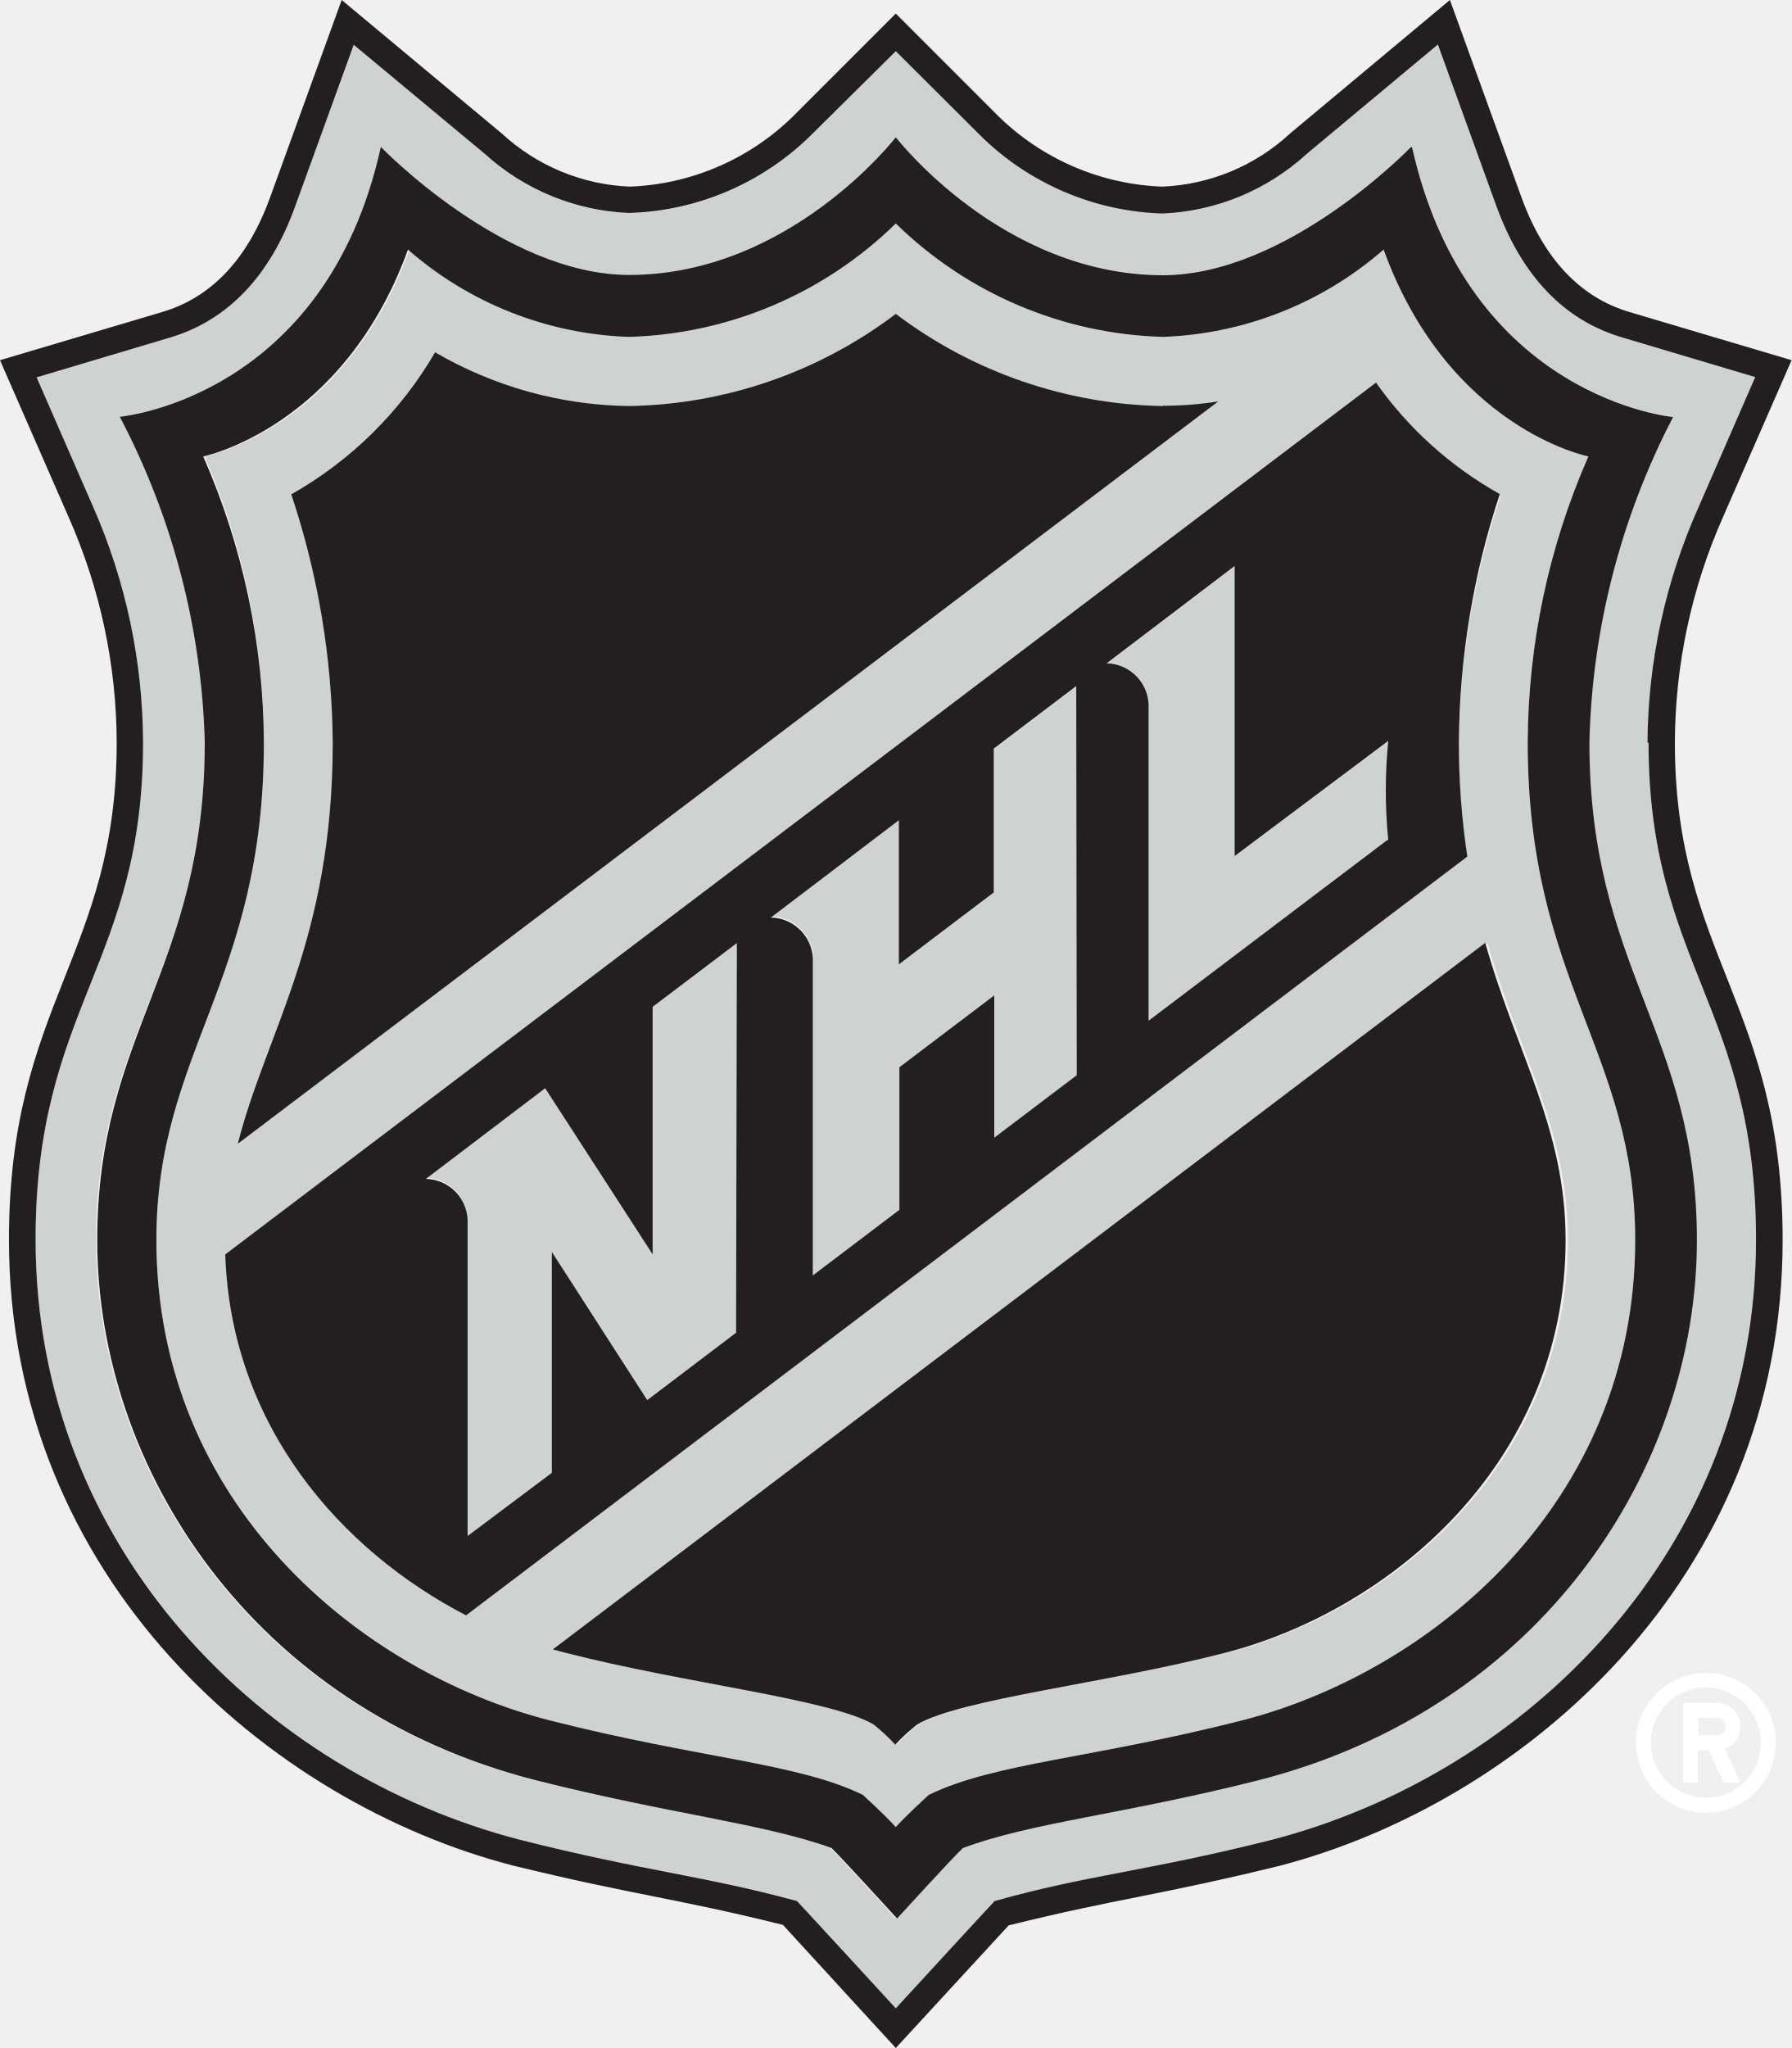
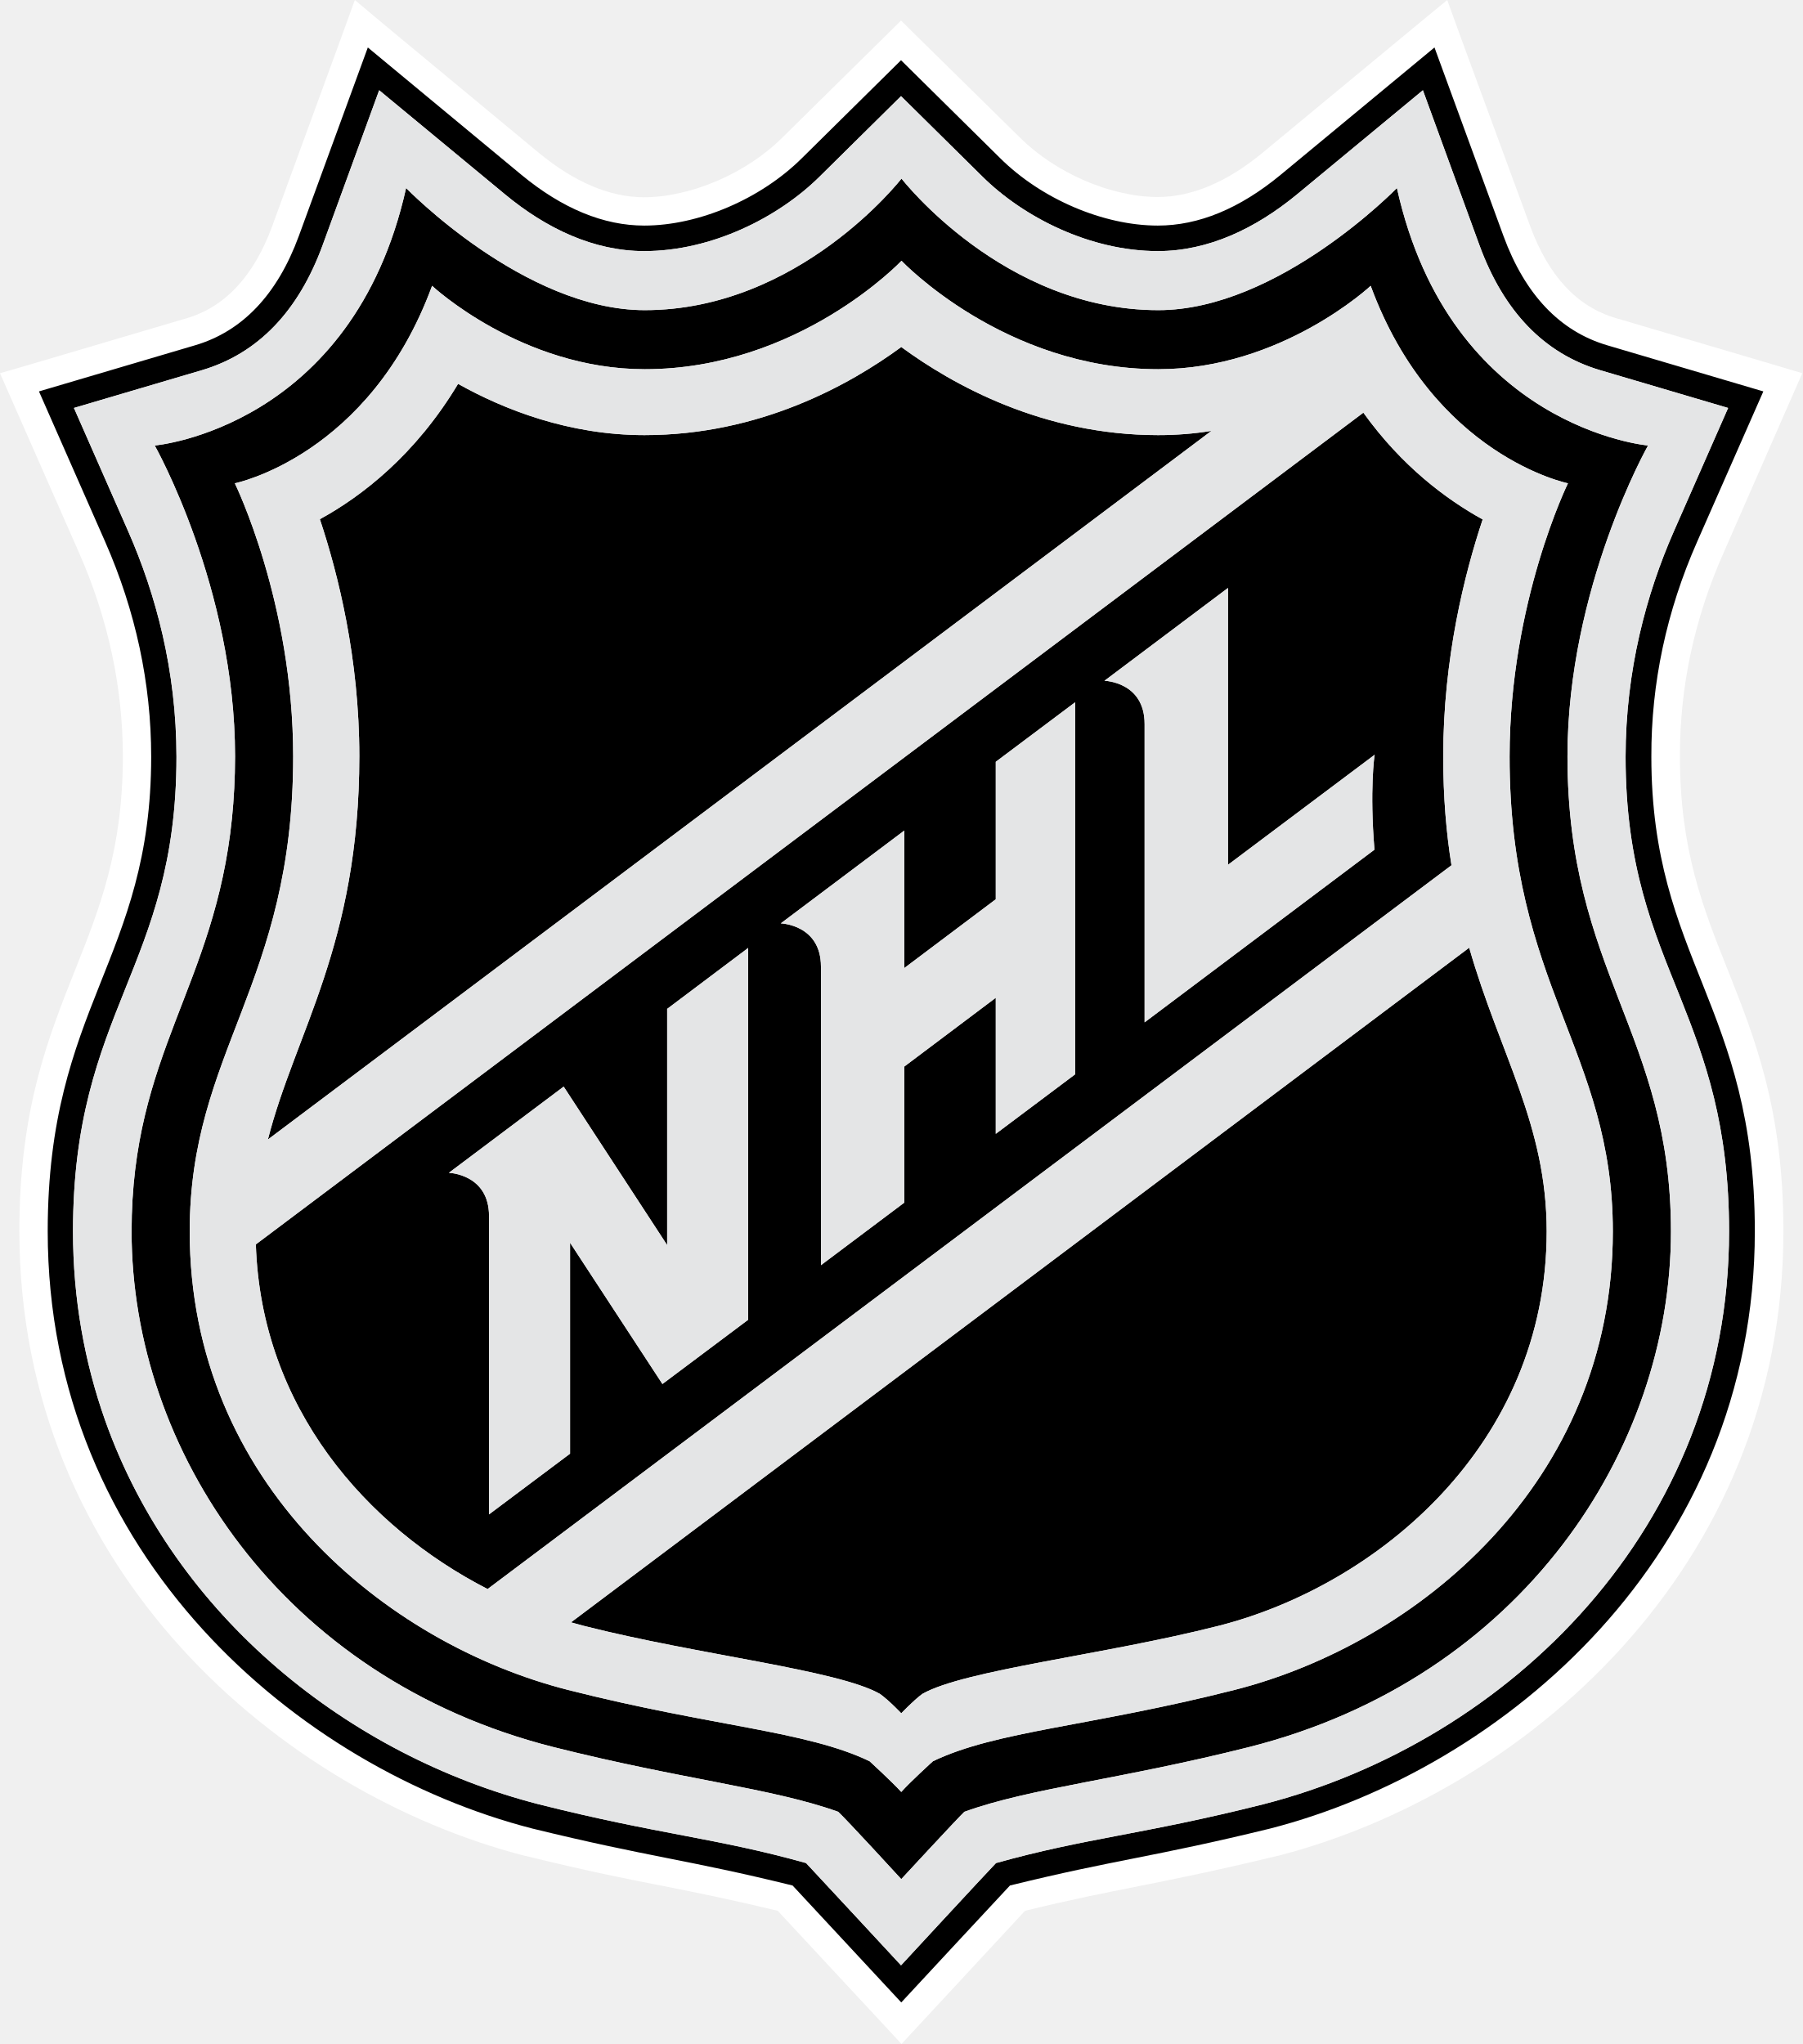
- <svg xmlns="http://www.w3.org/2000/svg" viewBox="0 0 70 80">
-   <defs>
-     <style>.cls-1{fill:#cfd2d3;}.cls-2{fill:#231f20;}.cls-3{fill:#fff;}</style>
-   </defs>
-   <g id="Layer_2" data-name="Layer 2">
-     <g id="Layer_2-2" data-name="Layer 2">
-       <path class="cls-1" d="M64.41,29a22.89,22.89,0,0,1,2-9.22l2.21-5.06-5.2-1.55c-2.27-.67-3.92-2.39-4.91-5.12L56.18,1.75,51.07,6a8.87,8.87,0,0,1-5.64,2.32,10.61,10.61,0,0,1-7.14-3.06L35,2,31.71,5.27a10.58,10.58,0,0,1-7.13,3.06A8.87,8.87,0,0,1,18.93,6L13.82,1.75,11.53,8.07c-1,2.73-2.64,4.45-4.9,5.12L1.42,14.74,3.64,19.8A23.06,23.06,0,0,1,5.59,29c0,8.64-4.2,10.35-4.2,19.42,0,12.14,9,20.86,18.9,23.44,4.91,1.24,7.19,1.37,10.85,2.4.48.51,3.86,4.19,3.86,4.19s3.38-3.68,3.86-4.19c3.66-1,6-1.16,10.86-2.4,9.92-2.58,18.89-11.3,18.89-23.44,0-9.07-4.2-10.78-4.2-19.42M49.12,69.54c-5.25,1.33-8.88,1.68-11.55,2.65-.35.32-2.57,2.75-2.57,2.75s-2.22-2.43-2.56-2.75c-2.67-1-6.3-1.32-11.56-2.65C9.82,66.72,3.75,57.36,3.75,48.44,3.75,40.34,8,37.85,8,29A29,29,0,0,0,4.68,16.28s8-.7,10.2-10.53c0,0,4.82,5,9.7,5C30.86,10.74,35,5.36,35,5.36s4.14,5.38,10.43,5.38c4.88,0,9.69-5,9.69-5,2.17,9.83,10.2,10.53,10.2,10.53A29,29,0,0,0,62.05,29c0,8.85,4.2,11.34,4.2,19.44,0,8.92-6.06,18.28-17.13,21.1" />
-       <path class="cls-1" d="M59.69,29a28.07,28.07,0,0,1,2.37-11.17s-5.46-1.11-8-8.08a13.87,13.87,0,0,1-8.63,3.41A15.53,15.53,0,0,1,35,8.73a15.52,15.52,0,0,1-10.42,4.43A13.83,13.83,0,0,1,16,9.75c-2.54,7-8,8.08-8,8.08A28.07,28.07,0,0,1,10.31,29c0,9.36-4.2,12.07-4.2,19.44,0,10.31,8,16.87,15.36,18.76,5.85,1.49,9.67,1.66,12.24,2.91,0,0,.94.86,1.29,1.26.35-.4,1.29-1.26,1.29-1.26,2.57-1.25,6.4-1.42,12.25-2.91,7.38-1.89,15.35-8.45,15.35-18.76,0-7.37-4.2-10.08-4.2-19.44M13,29a31.41,31.41,0,0,0-1.6-9.7A15,15,0,0,0,17,13.76a15.42,15.42,0,0,0,7.57,2.1A17.74,17.74,0,0,0,35,12.26a17.78,17.78,0,0,0,10.43,3.6,13.8,13.8,0,0,0,2.16-.17l-38.31,29C10.38,40.32,13,36.71,13,29m5.22,34.07C13.31,60.53,9,55.66,8.8,49l45-34a14.65,14.65,0,0,0,4.84,4.36A31.41,31.41,0,0,0,57,29a29.83,29.83,0,0,0,.32,4.46Zm29.67,1.5c-4.64,1.19-10.31,1.8-12,2.79a7.16,7.16,0,0,0-.86.79,7.62,7.62,0,0,0-.85-.79c-1.72-1-7.39-1.6-12-2.79l-.53-.14,36.47-27.6c1.24,4.38,3.14,7.25,3.14,11.61,0,8.74-6.91,14.49-13.33,16.13" />
-       <path class="cls-1" d="M25.5,49l-4.2-6.49L16.64,46a1.69,1.69,0,0,1,1.63,1.77V60l3.29-2.49V48.9l3.75,5.79,3.48-2.63V36.84L25.5,39.33Z" />
-       <path class="cls-1" d="M38.85,34.86l-3.71,2.8V32l-5,3.8a1.68,1.68,0,0,1,1.64,1.77V49.82l3.38-2.56V41.69l3.71-2.81v5.57L42.07,42V26.8l-3.22,2.44Z" />
-       <path class="cls-1" d="M48.26,33.44V22.11l-5,3.8a1.68,1.68,0,0,1,1.64,1.77v12.2l9.33-7.06a19.57,19.57,0,0,1,0-3.88Z" />
-       <path class="cls-2" d="M53.77,14.94,8.8,49c.22,6.69,4.51,11.56,9.41,14.1L57.33,33.46A29.73,29.73,0,0,1,57,29a31.41,31.41,0,0,1,1.6-9.7,14.65,14.65,0,0,1-4.84-4.36m-25,37.12-3.47,2.63L21.56,48.9v8.63L18.27,60V47.81a1.67,1.67,0,0,0-1.63-1.76l4.66-3.54L25.5,49V39.33l3.29-2.49ZM42.07,42l-3.22,2.44V38.88l-3.71,2.81v5.57l-3.38,2.56V37.61a1.68,1.68,0,0,0-1.64-1.77l5-3.8v5.63l3.71-2.81V29.24l3.22-2.44Zm12.14-9.19-9.33,7.06V27.68a1.68,1.68,0,0,0-1.64-1.77l5-3.8V33.44l6-4.5a19.57,19.57,0,0,0,0,3.88" />
-       <path class="cls-2" d="M45.43,15.86A17.78,17.78,0,0,1,35,12.26a17.74,17.74,0,0,1-10.42,3.6A15.42,15.42,0,0,1,17,13.76a15.08,15.08,0,0,1-5.62,5.55A31.28,31.28,0,0,1,13,29c0,7.71-2.61,11.32-3.71,15.68l38.31-29a13.8,13.8,0,0,1-2.16.17" />
-       <path class="cls-2" d="M21.6,64.43l.53.14c4.63,1.19,10.3,1.8,12,2.79a7.62,7.62,0,0,1,.85.79,7.16,7.16,0,0,1,.86-.79c1.71-1,7.38-1.6,12-2.79,6.42-1.64,13.33-7.39,13.33-16.13,0-4.36-1.9-7.23-3.14-11.61Z" />
-       <path class="cls-2" d="M55.12,5.75s-4.81,5-9.69,5C39.14,10.74,35,5.36,35,5.36s-4.14,5.38-10.42,5.38c-4.88,0-9.7-5-9.7-5-2.17,9.83-10.2,10.54-10.2,10.54A29,29,0,0,1,8,29c0,8.85-4.2,11.34-4.2,19.44,0,8.92,6.07,18.28,17.13,21.1,5.26,1.33,8.88,1.68,11.56,2.65.34.32,2.56,2.75,2.56,2.75s2.22-2.43,2.57-2.75c2.67-1,6.3-1.32,11.55-2.65,11.07-2.82,17.13-12.18,17.13-21.1,0-8.1-4.2-10.59-4.2-19.44a29,29,0,0,1,3.27-12.71s-8-.71-10.2-10.54M59.69,29c0,9.36,4.2,12.07,4.2,19.44,0,10.31-8,16.87-15.35,18.76-5.85,1.49-9.68,1.66-12.25,2.91,0,0-.94.86-1.29,1.26-.35-.4-1.29-1.26-1.29-1.26-2.57-1.25-6.39-1.42-12.24-2.91C14.08,65.31,6.11,58.75,6.11,48.44c0-7.37,4.2-10.08,4.2-19.44A28.07,28.07,0,0,0,7.94,17.83s5.47-1.11,8-8.08a13.83,13.83,0,0,0,8.63,3.41A15.52,15.52,0,0,0,35,8.73a15.53,15.53,0,0,0,10.43,4.43,13.87,13.87,0,0,0,8.63-3.41c2.54,7,8,8.08,8,8.08A28.07,28.07,0,0,0,59.69,29" />
-       <path class="cls-2" d="M70,14.07l-6.33-1.88c-1.93-.57-3.35-2.08-4.22-4.47L56.65,0,50.41,5.21a7.82,7.82,0,0,1-5,2.08A9.66,9.66,0,0,1,39,4.53l-4-4-4,4a9.63,9.63,0,0,1-6.4,2.76,7.85,7.85,0,0,1-5-2.08L13.35,0l-2.8,7.72c-.87,2.39-2.28,3.9-4.22,4.47L0,14.07l2.69,6.15A21.88,21.88,0,0,1,4.56,29c0,8.3-4.21,10.2-4.21,19.42,0,13.29,10.2,22,19.68,24.45,4.79,1.17,6.24,1.25,10.56,2.32L35,80l4.41-4.79c4.33-1.07,5.77-1.15,10.56-2.32,9.48-2.46,19.68-11.16,19.68-24.45,0-9.22-4.21-11.12-4.21-19.42a21.88,21.88,0,0,1,1.87-8.8ZM64.41,29c0,8.64,4.2,10.35,4.2,19.42,0,12.14-9,20.86-18.89,23.44-4.91,1.24-7.2,1.37-10.86,2.4-.48.51-3.86,4.19-3.86,4.19s-3.38-3.68-3.86-4.19c-3.66-1-5.94-1.16-10.85-2.4-9.93-2.58-18.9-11.3-18.9-23.44,0-9.07,4.2-10.78,4.2-19.42A23.06,23.06,0,0,0,3.64,19.8L1.43,14.74l5.2-1.55c2.26-.67,3.91-2.39,4.9-5.12l2.29-6.32L18.93,6a8.93,8.93,0,0,0,5.65,2.32,10.58,10.58,0,0,0,7.13-3.06L35,2l3.29,3.28a10.59,10.59,0,0,0,7.14,3.06A8.92,8.92,0,0,0,51.07,6l5.11-4.26,2.29,6.32c1,2.73,2.64,4.45,4.91,5.12l5.2,1.55L66.37,19.8a22.89,22.89,0,0,0-2,9.22" />
-       <path class="cls-3" d="M66.67,65.35a2.73,2.73,0,1,0,2.71,2.73,2.72,2.72,0,0,0-2.71-2.73m0,4.87a2.15,2.15,0,1,1,2.13-2.14,2.13,2.13,0,0,1-2.13,2.14" />
-       <path class="cls-3" d="M68,67.44a.92.92,0,0,0-.91-.92H65.76v3.11h.58V68.37h.42l.58,1.26H68l-.61-1.32a.91.91,0,0,0,.61-.87m-.91.34h-.73V67.1h.73a.34.34,0,0,1,0,.68" />
-     </g>
-   </g>
+ <svg xmlns="http://www.w3.org/2000/svg" version="1.1" id="NHL" x="0px" y="0px" viewBox="0 0 762.9 865.3" style="enable-background:new 0 0 762.9 865.3;" xml:space="preserve">
+   <style type="text/css">
+ 	.st0{fill:#FFFFFF;}
+ 	.st1{fill:#E4E5E6;}
+ </style>
+   <path class="st0" d="M757.4,170.5l5.5-12.5l-13.1-3.9l-66-19.5c-16.3-4.8-28.4-17.9-36.1-38.9L618.4,16l-5.8-16l-13.1,10.8  l-65.1,53.9c-15,12.4-30,18.7-44.3,18.7c-19.8,0-43.2-10.1-58.3-25.1L389.8,17l-8.4-8.3l-8.4,8.3L331,58.4  c-15.1,15-38.6,25.1-58.4,25.1c-14.4,0-29.3-6.3-44.4-18.7l-65-53.9L150.2,0l-5.8,16l-29.2,79.8c-7.7,21-19.9,34.1-36.1,38.9  l-66,19.5L0,158l5.5,12.5l28,63.6C45.8,262,52,291,52,320.3c0,39.5-9.8,64.2-20.2,90.3C20.2,439.8,8.2,469.9,8.2,521.2  c0,143.9,111,238,214.2,264.5l0.1,0l0.1,0c25.6,6.3,42.1,9.6,58.1,12.7c14.6,2.9,28.5,5.7,48.5,10.5c9.7,10.4,42,45.2,43.6,46.9  l8.8,9.5l8.8-9.5c0.4-0.4,33.8-36.4,43.5-46.9c20-4.9,33.9-7.6,48.5-10.5c16-3.2,32.5-6.5,58.1-12.7l0.1,0l0.1,0  c103.2-26.5,214.2-120.6,214.2-264.5c0-51.3-12-81.5-23.6-110.7c-10.4-26.1-20.2-50.7-20.2-90.2c-0.1-29.4,6.1-58.4,18.4-86.1  L757.4,170.5z M699,320.3c0,85.9,43.8,105.4,43.8,200.9c0,137.5-106.4,227.5-205.2,252.9c-49.9,12.2-65,13-110.1,24.1  c-3.7,3.9-46,49.5-46,49.5s-42.3-45.5-46-49.5c-45.1-11.1-60.2-11.9-110.1-24.1C126.5,748.7,20.2,658.7,20.2,521.2  c0-95.4,43.8-115,43.8-200.9c0-31-6.6-61.7-19.5-91l-28-63.6l66-19.5c20.1-5.9,34.9-21.5,44-46.3l29.2-79.8l65,53.9  c17.3,14.3,34.8,21.5,52,21.5c23,0,49.3-11.2,66.8-28.6l41.9-41.4l41.9,41.4c17.5,17.4,43.8,28.6,66.8,28.6c17.3,0,34.7-7.2,52-21.5  l65.1-53.9l29.2,79.8c9.1,24.8,23.9,40.4,44,46.3l66,19.5l-28,63.6C705.4,258.7,698.9,289.3,699,320.3z" />
+   <path d="M718.4,229.3l28-63.6l-66-19.5c-20.1-5.9-34.9-21.5-44-46.3l-29.2-79.8L542.1,74c-17.3,14.3-34.7,21.5-52,21.5  c-23,0-49.3-11.2-66.8-28.6l-41.9-41.4l-41.9,41.4c-17.5,17.4-43.8,28.6-66.8,28.6c-17.2,0-34.7-7.2-52-21.5l-65-53.9l-29.2,79.8  c-9.1,24.8-23.9,40.4-44,46.3l-66,19.5l28,63.6c12.9,29.3,19.5,60,19.5,91c0,85.9-43.8,105.5-43.8,200.9  c0,137.5,106.3,227.5,205.2,252.9c49.9,12.2,65,13,110.1,24.1c3.7,4,46,49.5,46,49.5s42.3-45.6,46-49.5  c45.1-11.1,60.2-11.9,110.1-24.1c98.8-25.4,205.2-115.4,205.2-252.9c0-95.5-43.8-115-43.8-200.9  C698.9,289.3,705.4,258.7,718.4,229.3z M711.2,422.1c10.5,26.4,20.7,54,20.7,99.2c0,125.6-93.5,215.9-197.1,242.5  c-51.2,12.9-75,14.2-113.2,24.9c-5,5.2-40.2,43.3-40.2,43.3s-35.3-38.1-40.2-43.3c-38.2-10.7-62-12-113.2-24.9  c-80-20.6-153.9-79.1-183.5-162.5c-8.7-24.6-13.6-51.4-13.6-80c0-93.8,43.8-111.6,43.8-200.9c0-36.6-8.8-69-20.4-95.4l-23-52.3  l54.2-16c23.6-7,40.8-24.8,51.1-53l23.9-65.5l53.3,44.1c17.5,14.5,37.6,24,58.9,24c28.5,0,56.8-14.2,74.4-31.7l34.3-33.9l34.3,33.9  c17.6,17.5,45.9,31.7,74.4,31.7c21.3,0,41.3-9.5,58.9-24l53.3-44.1l23.9,65.5c10.3,28.2,27.5,46,51.1,53l54.2,16l-23,52.3  c-11.6,26.4-20.4,58.8-20.4,95.4C688.1,366.7,699.8,393.7,711.2,422.1z M697.6,188.6c0,0-83.7-7.3-106.3-109c0,0-50.2,51.7-101,51.7  c-65.6,0-108.7-55.7-108.7-55.7s-43.2,55.7-108.7,55.7c-50.9,0-101-51.7-101-51.7c-22.7,101.7-106.4,109-106.4,109s34,60.2,34,131.6  c0,9.4-0.5,18-1.3,26.1c-7.2,71.2-42.5,99.8-42.5,175c0,92.2,63.2,189.1,178.6,218.3C289.1,753.4,327,757,354.8,767  c3.6,3.3,26.7,28.5,26.7,28.5s23.2-25.1,26.7-28.5c27.9-10.1,65.7-13.6,120.5-27.4c115.4-29.2,178.6-126,178.6-218.3  c0-83.8-43.8-109.7-43.8-201.1C663.5,248.8,697.6,188.6,697.6,188.6z M682.7,521.3c0,106.6-83.1,174.5-160.1,194.1  c-61,15.5-100.9,17.3-127.7,30.2c0,0-9.8,8.9-13.4,13c-3.7-4.1-13.4-13-13.4-13c-26.8-12.9-66.7-14.7-127.7-30.2  c-77-19.6-160.1-87.4-160.1-194.1c0-76.3,43.8-104.3,43.8-201.1c0-65.3-24.7-115.6-24.7-115.6s57-11.5,83.5-83.6  c0,0,37.8,35.3,90,35.3c65.3,0,108.7-45.9,108.7-45.9s43.4,45.9,108.7,45.9c52.2,0,89.9-35.3,89.9-35.3  c26.5,72.1,83.5,83.6,83.5,83.6S639,254.9,639,320.2C638.9,417,682.7,445,682.7,521.3z M610.9,320.2c0-41.4,9-77.2,16.7-100.3  c-15.4-8.5-34.2-22.5-50.5-45.2L108.3,526.8c2.2,69.2,47,119.7,98.1,145.9l408-306.4C612.2,352.6,610.9,337.4,610.9,320.2z   M316.7,558.7l-36.3,27.2l-39.1-59.8v89.3L207,641.1V514.8c0-17.8-17-18.3-17-18.3l48.6-36.5l43.8,67.1v-100l34.3-25.8V558.7z   M455.1,454.8L421.5,480v-57.6l-38.7,29.1v57.6l-35.3,26.5V409.2c0-17.8-17-18.3-17-18.3l52.3-39.3v58.2l38.7-29.1v-58.2l33.6-25.2  V454.8z M581.8,359.7l-97.3,73.1V306.5c0-17.9-17-18.3-17-18.3l52.3-39.3v117.2l62.1-46.6C581.8,319.5,579.7,334.5,581.8,359.7z   M512.8,182.4l-399.4,300c11.5-45.2,38.7-82.5,38.7-162.3c0-41.4-9-77.2-16.7-100.3c17.9-9.8,40.5-27.3,58.5-57.3  c19.3,10.8,46.7,21.7,78.9,21.7c48.8,0,86.9-21.3,108.7-37.3c21.8,16,59.9,37.3,108.7,37.3C498,184.2,505.5,183.6,512.8,182.4z   M621.9,401.2c13,45.3,32.8,75,32.8,120.1c0,90.5-72,150-139,167c-48.3,12.3-107.4,18.6-125.3,28.8c-4,3-8.9,8.2-8.9,8.2  s-5-5.3-9-8.2c-17.9-10.2-77-16.5-125.3-28.8c-1.8-0.5-3.7-1-5.5-1.5L621.9,401.2z" />
+   <path class="st1" d="M711.2,422.1c-11.4-28.4-23.1-55.4-23.1-101.7c0-36.6,8.8-69,20.4-95.4l23-52.3l-54.2-16  c-23.6-7-40.8-24.8-51.1-53l-23.9-65.5L549,82.3c-17.6,14.5-37.6,24-58.9,24c-28.5,0-56.8-14.2-74.4-31.7l-34.3-33.9l-34.3,33.9  c-17.6,17.5-45.9,31.7-74.4,31.7c-21.3,0-41.4-9.5-58.9-24l-53.3-44.1l-23.9,65.5c-10.3,28.2-27.5,46-51.1,53l-54.2,16l23,52.3  c11.6,26.4,20.4,58.8,20.4,95.4c0,89.3-43.8,107.1-43.8,200.9c0,28.6,4.9,55.4,13.6,80C74.1,684.7,148,743.2,228,763.8  c51.2,12.9,75,14.2,113.2,24.9c4.9,5.2,40.2,43.3,40.2,43.3s35.2-38.1,40.2-43.3c38.2-10.7,62-12,113.2-24.9  c103.6-26.6,197.1-116.9,197.1-242.5C731.9,476.1,721.7,448.5,711.2,422.1z M528.7,739.6c-54.8,13.8-92.6,17.3-120.5,27.4  c-3.5,3.4-26.7,28.5-26.7,28.5s-23.1-25.2-26.7-28.5c-27.8-10-65.7-13.6-120.5-27.4C118.9,710.4,55.7,613.5,55.7,521.3  c0-75.2,35.3-103.8,42.5-175c0.8-8.1,1.3-16.7,1.3-26.1c0-71.4-34-131.6-34-131.6s83.7-7.3,106.4-109c0,0,50.1,51.7,101,51.7  c65.5,0,108.7-55.7,108.7-55.7s43.1,55.7,108.7,55.7c50.8,0,101-51.7,101-51.7c22.6,101.7,106.3,109,106.3,109  s-34.1,60.2-34.1,131.6c0,91.4,43.8,117.3,43.8,201.1C707.3,613.6,644.1,710.4,528.7,739.6z M282.4,427.1l34.3-25.8v157.4  l-36.3,27.2l-39.1-59.8v89.3L207,641.1V514.8c0-17.8-17-18.3-17-18.3l48.6-36.5l43.8,67.1V427.1z M663.7,204.6  c0,0-57-11.5-83.5-83.6c0,0-37.7,35.3-89.9,35.3c-65.3,0-108.7-45.9-108.7-45.9s-43.4,45.9-108.7,45.9c-52.2,0-90-35.3-90-35.3  c-26.5,72.1-83.5,83.6-83.5,83.6s24.7,50.3,24.7,115.6c0,96.8-43.8,124.8-43.8,201.1c0,106.7,83.1,174.5,160.1,194.1  c61,15.5,100.9,17.3,127.7,30.2c0,0,9.7,8.9,13.4,13c3.6-4.1,13.4-13,13.4-13c26.8-12.9,66.7-14.7,127.7-30.2  c77-19.6,160.1-87.5,160.1-194.1c0-76.3-43.8-104.3-43.7-201.1C639,254.9,663.7,204.6,663.7,204.6z M152.1,320.1  c0-41.4-9-77.2-16.7-100.3c17.9-9.8,40.5-27.3,58.5-57.3c19.3,10.8,46.7,21.7,78.9,21.7c48.8,0,86.9-21.3,108.7-37.3  c21.8,16,59.9,37.3,108.7,37.3c7.8,0,15.3-0.6,22.6-1.8l-399.4,300C124.9,437.2,152.1,399.9,152.1,320.1z M206.4,672.7  c-51.1-26.2-95.9-76.7-98.1-145.9l468.8-352.1c16.3,22.7,35.1,36.7,50.5,45.2c-7.7,23.1-16.7,58.9-16.7,100.3  c0,17.2,1.3,32.4,3.5,46.1L206.4,672.7z M654.7,521.3c0,90.5-72,150-139,167c-48.3,12.3-107.4,18.6-125.3,28.8c-4,3-8.9,8.2-8.9,8.2  s-5-5.3-9-8.2c-17.9-10.2-77-16.5-125.3-28.8c-1.8-0.5-3.7-1-5.5-1.5l380.2-285.6C634.9,446.5,654.7,476.2,654.7,521.3z   M421.5,322.5l33.6-25.2v157.5L421.5,480v-57.6l-38.7,29.1v57.6l-35.3,26.5V409.2c0-17.8-17-18.3-17-18.3l52.3-39.3v58.2l38.7-29.1  V322.5z M581.9,319.5c-0.1,0-2.2,15-0.1,40.2l-97.3,73.1V306.5c0-17.9-17-18.3-17-18.3l52.3-39.3v117.2L581.9,319.5z" />
</svg>
